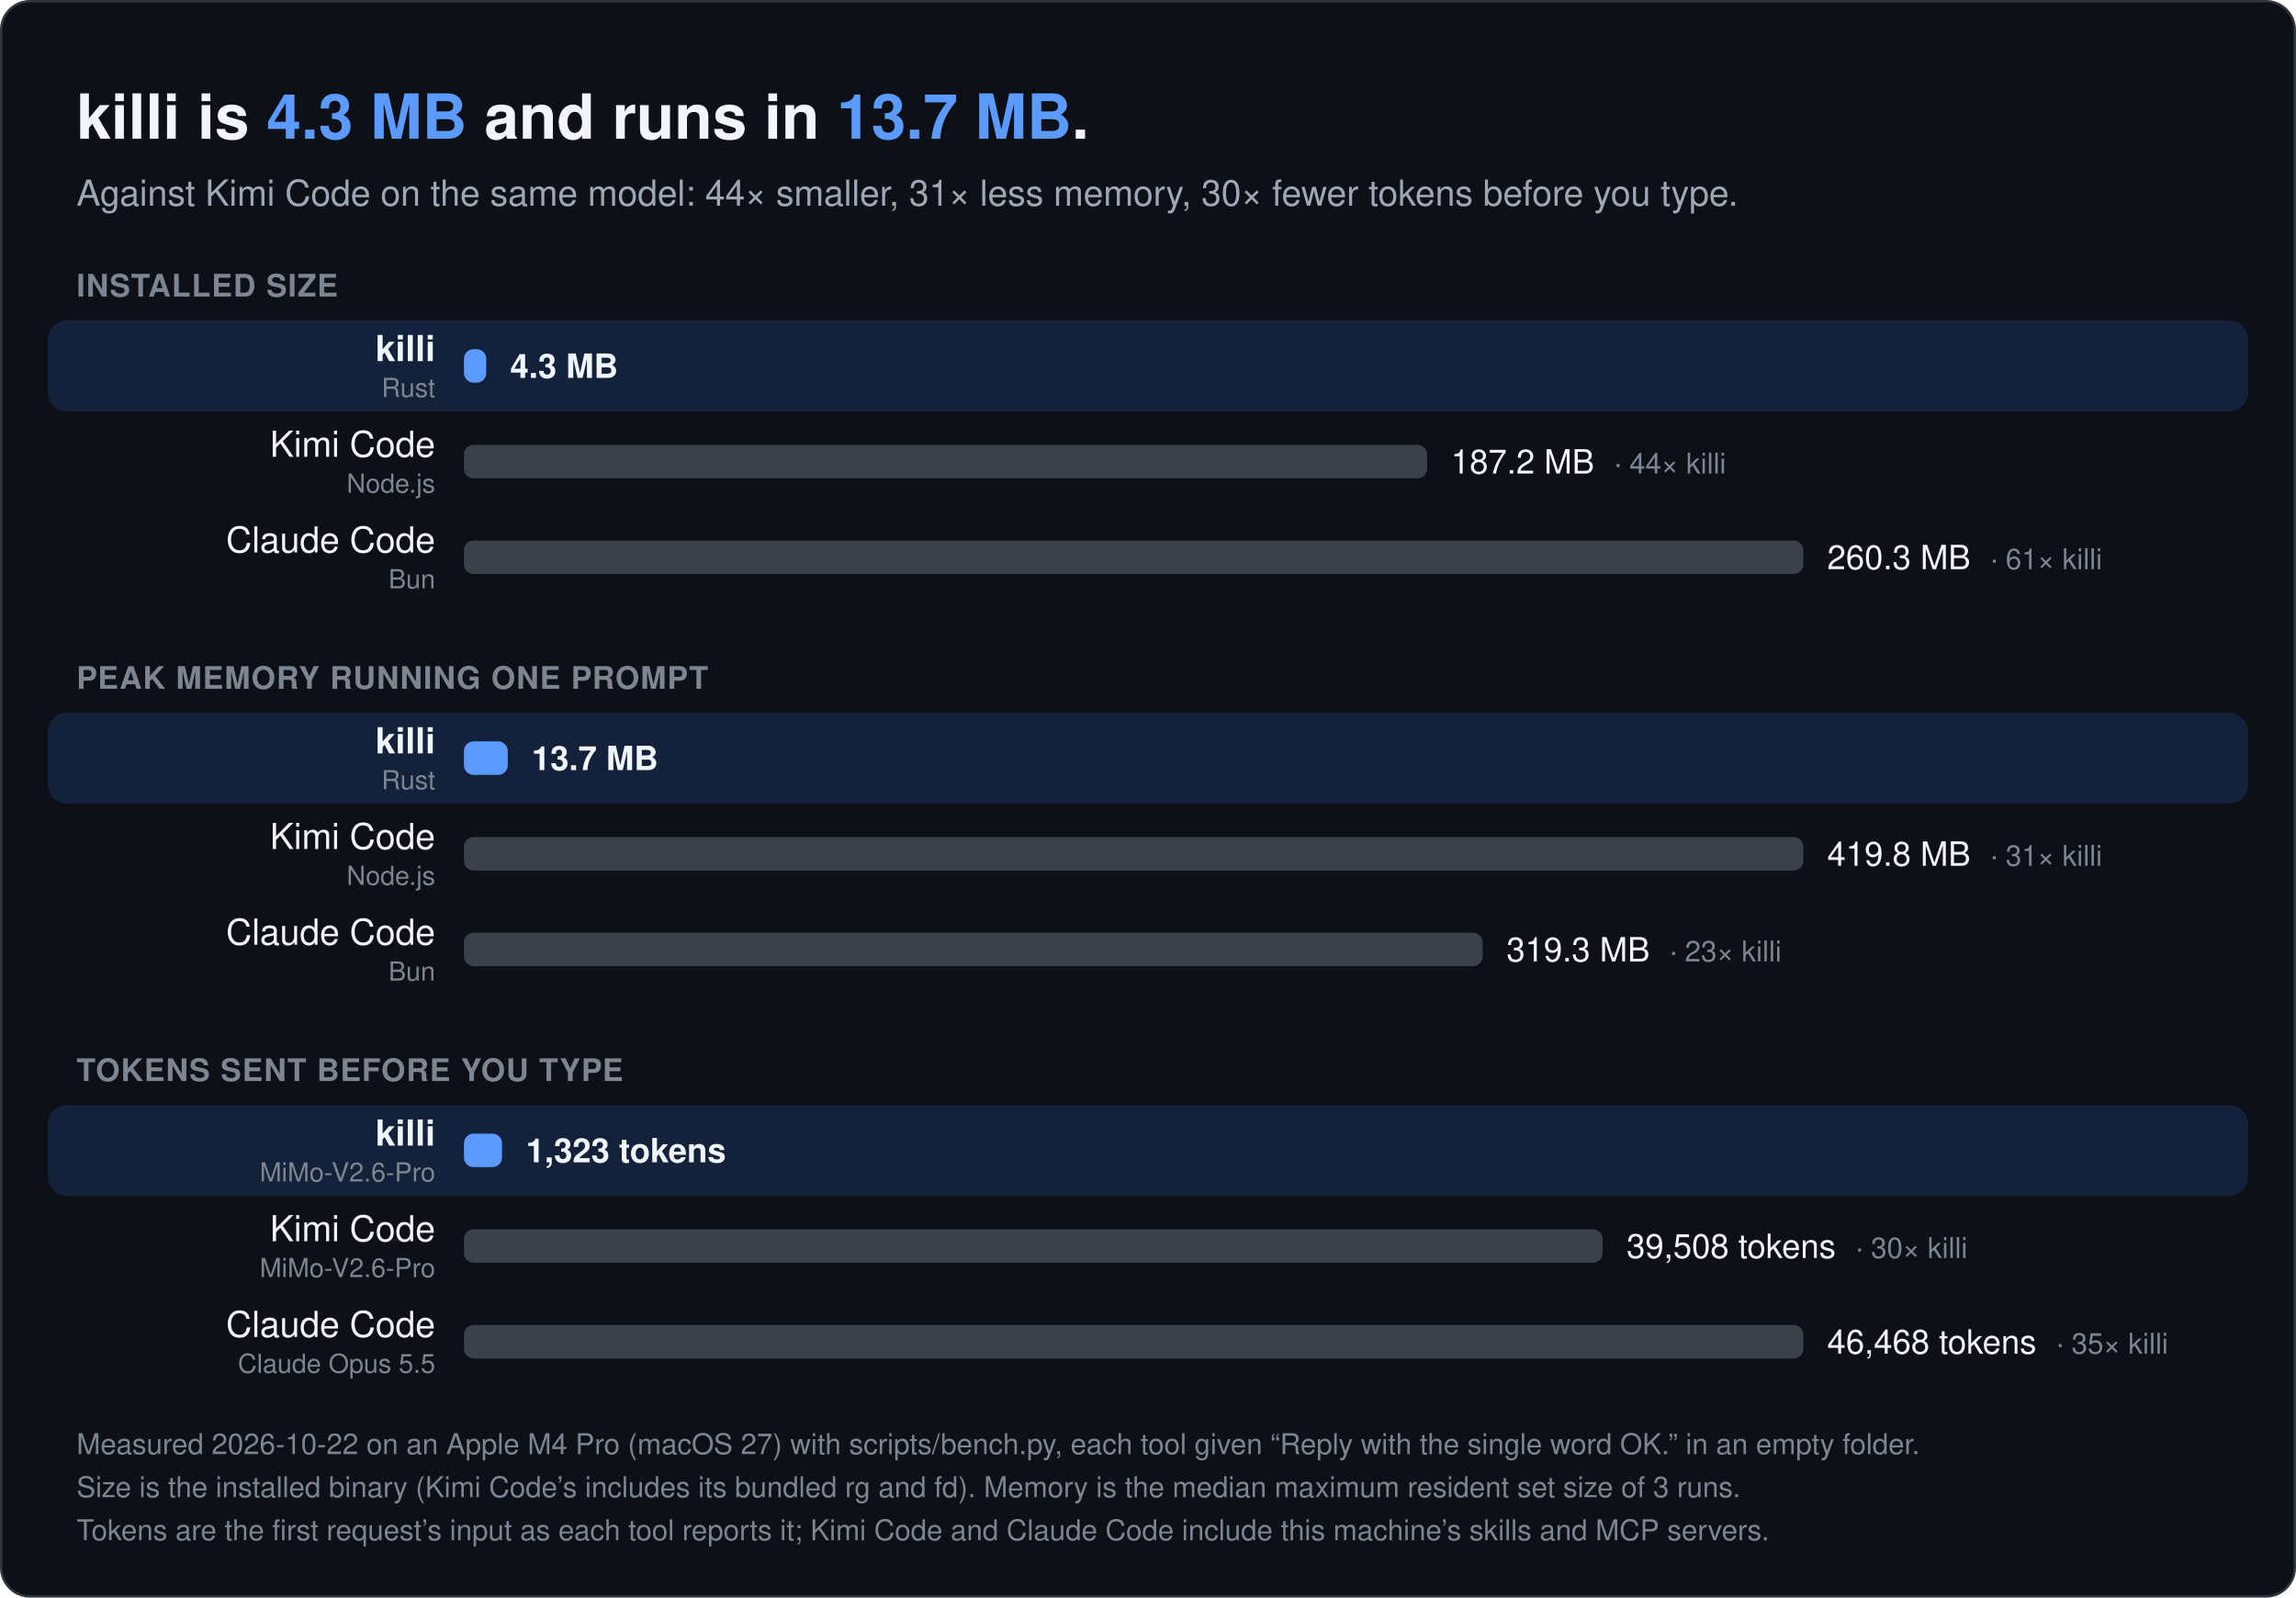
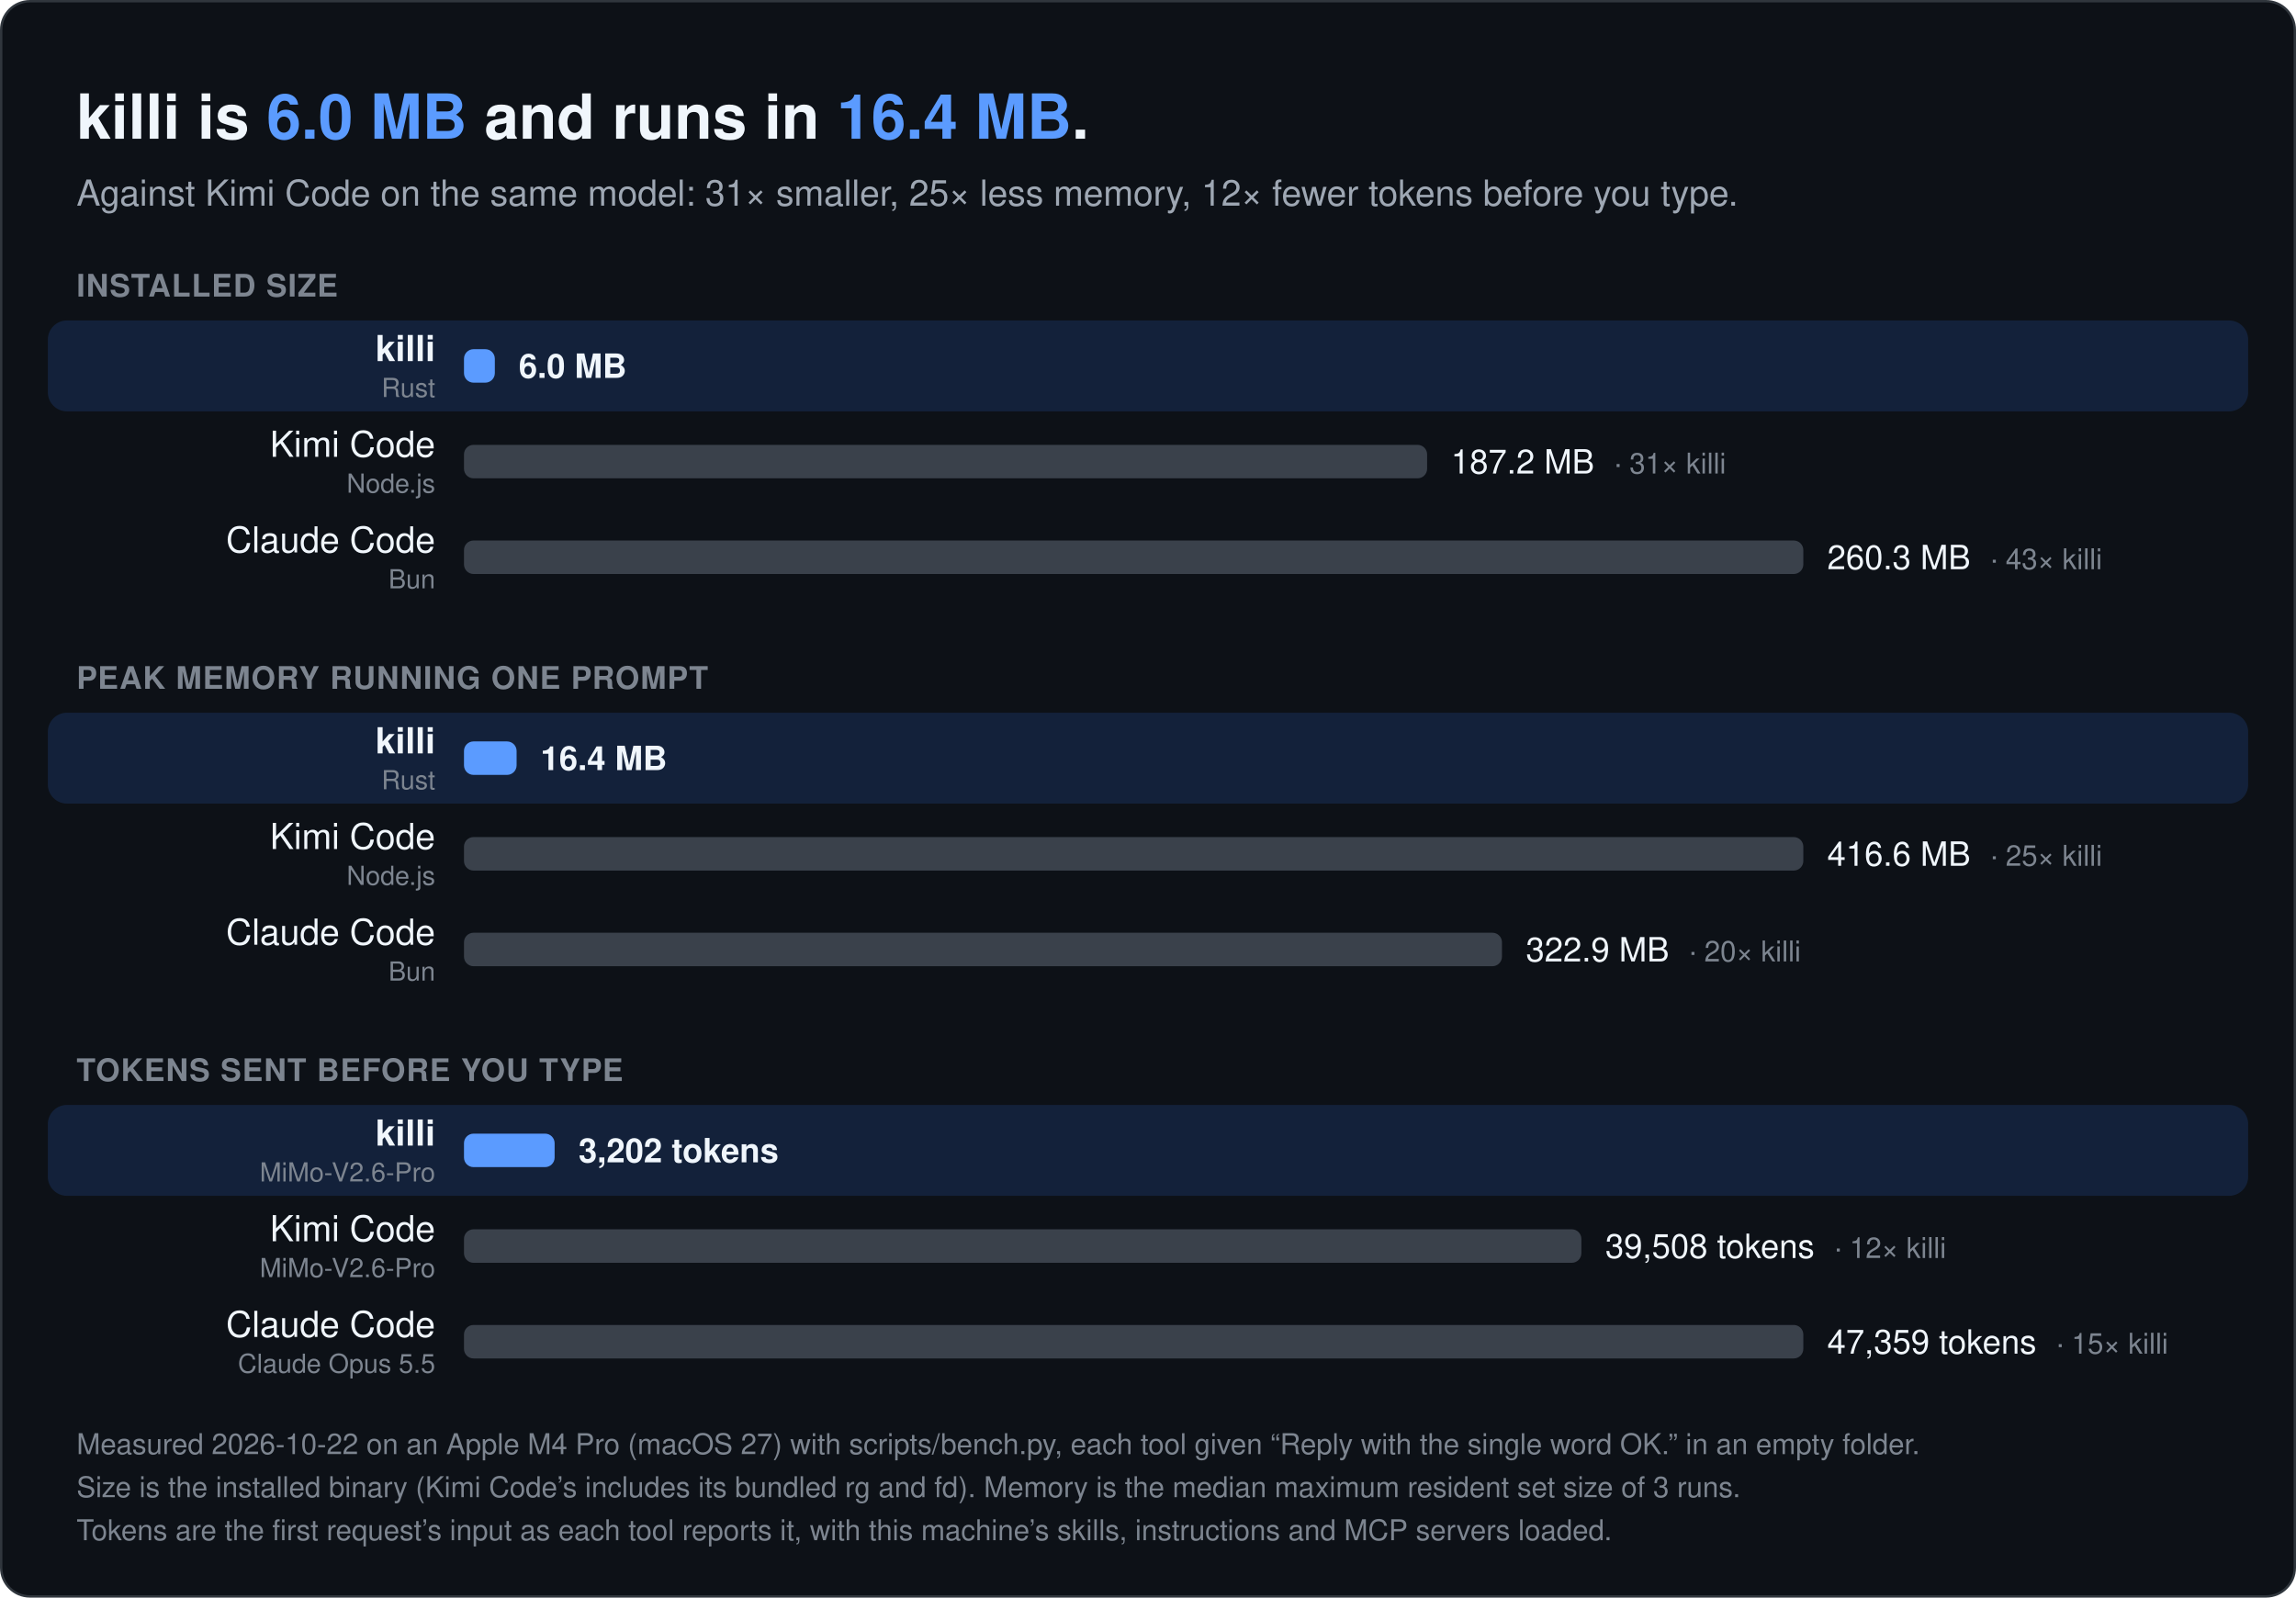
- <svg xmlns="http://www.w3.org/2000/svg" width="960" height="668" viewBox="0 0 960 668" font-family="-apple-system, BlinkMacSystemFont, 'Segoe UI', Helvetica, Arial, sans-serif" role="img" aria-label="killi 4.3 MB installed, 13.7 MB memory, 1,323 tokens; Kimi Code 187.2 MB installed, 419.8 MB memory, 39,508 tokens; Claude Code 260.3 MB installed, 319.3 MB memory, 46,468 tokens">
+ <svg xmlns="http://www.w3.org/2000/svg" width="960" height="668" viewBox="0 0 960 668" font-family="-apple-system, BlinkMacSystemFont, 'Segoe UI', Helvetica, Arial, sans-serif" role="img" aria-label="killi 6.0 MB installed, 16.4 MB memory, 3,202 tokens; Kimi Code 187.2 MB installed, 416.6 MB memory, 39,508 tokens; Claude Code 260.3 MB installed, 322.9 MB memory, 47,359 tokens">
  <rect x="0.5" y="0.5" width="959" height="667" rx="12" fill="#0d1117" stroke="#30363d" />
-   <text x="32" y="58" font-size="26" font-weight="700" fill="#f0f6fc">killi is <tspan fill="#5b9bff">4.3 MB</tspan> and runs in <tspan fill="#5b9bff">13.7 MB</tspan>.</text>
-   <text x="32" y="86" font-size="15" fill="#9ea7b3">Against Kimi Code on the same model: 44× smaller, 31× less memory, 30× fewer tokens before you type.</text>
+   <text x="32" y="58" font-size="26" font-weight="700" fill="#f0f6fc">killi is <tspan fill="#5b9bff">6.0 MB</tspan> and runs in <tspan fill="#5b9bff">16.4 MB</tspan>.</text>
+   <text x="32" y="86" font-size="15" fill="#9ea7b3">Against Kimi Code on the same model: 31× smaller, 25× less memory, 12× fewer tokens before you type.</text>
  <text x="32" y="124" font-size="13" font-weight="700" fill="#7d8590" letter-spacing="0.4">INSTALLED SIZE</text>
  <rect x="20" y="134" width="920" height="38" rx="8" fill="#13213a" />
  <text x="182" y="151" font-size="15" font-weight="700" fill="#f0f6fc" text-anchor="end">killi</text>
  <text x="182" y="166" font-size="11" fill="#7d8590" text-anchor="end">Rust</text>
-   <rect x="194" y="146" width="9.3" height="14" rx="4" fill="#5b9bff" />
-   <text x="213.3" y="158" font-size="14" font-weight="700" fill="#f0f6fc">4.3 MB</text>
+   <rect x="194" y="146" width="12.9" height="14" rx="4" fill="#5b9bff" />
+   <text x="216.9" y="158" font-size="14" font-weight="700" fill="#f0f6fc">6.0 MB</text>
  <text x="182" y="191" font-size="15" font-weight="500" fill="#f0f6fc" text-anchor="end">Kimi Code</text>
  <text x="182" y="206" font-size="11" fill="#7d8590" text-anchor="end">Node.js</text>
  <rect x="194" y="186" width="402.7" height="14" rx="4" fill="#3a414b" />
-   <text x="606.7" y="198" font-size="14" font-weight="500" fill="#f0f6fc">187.2 MB<tspan dx="8" font-size="12" font-weight="400" fill="#7d8590">· 44× killi</tspan>
+   <text x="606.7" y="198" font-size="14" font-weight="500" fill="#f0f6fc">187.2 MB<tspan dx="8" font-size="12" font-weight="400" fill="#7d8590">· 31× killi</tspan>
  </text>
  <text x="182" y="231" font-size="15" font-weight="500" fill="#f0f6fc" text-anchor="end">Claude Code</text>
  <text x="182" y="246" font-size="11" fill="#7d8590" text-anchor="end">Bun</text>
  <rect x="194" y="226" width="560.0" height="14" rx="4" fill="#3a414b" />
-   <text x="764.0" y="238" font-size="14" font-weight="500" fill="#f0f6fc">260.3 MB<tspan dx="8" font-size="12" font-weight="400" fill="#7d8590">· 61× killi</tspan>
+   <text x="764.0" y="238" font-size="14" font-weight="500" fill="#f0f6fc">260.3 MB<tspan dx="8" font-size="12" font-weight="400" fill="#7d8590">· 43× killi</tspan>
  </text>
  <text x="32" y="288" font-size="13" font-weight="700" fill="#7d8590" letter-spacing="0.4">PEAK MEMORY RUNNING ONE PROMPT</text>
  <rect x="20" y="298" width="920" height="38" rx="8" fill="#13213a" />
  <text x="182" y="315" font-size="15" font-weight="700" fill="#f0f6fc" text-anchor="end">killi</text>
  <text x="182" y="330" font-size="11" fill="#7d8590" text-anchor="end">Rust</text>
-   <rect x="194" y="310" width="18.3" height="14" rx="4" fill="#5b9bff" />
-   <text x="222.3" y="322" font-size="14" font-weight="700" fill="#f0f6fc">13.7 MB</text>
+   <rect x="194" y="310" width="22.0" height="14" rx="4" fill="#5b9bff" />
+   <text x="226.0" y="322" font-size="14" font-weight="700" fill="#f0f6fc">16.4 MB</text>
  <text x="182" y="355" font-size="15" font-weight="500" fill="#f0f6fc" text-anchor="end">Kimi Code</text>
  <text x="182" y="370" font-size="11" fill="#7d8590" text-anchor="end">Node.js</text>
  <rect x="194" y="350" width="560.0" height="14" rx="4" fill="#3a414b" />
-   <text x="764.0" y="362" font-size="14" font-weight="500" fill="#f0f6fc">419.8 MB<tspan dx="8" font-size="12" font-weight="400" fill="#7d8590">· 31× killi</tspan>
+   <text x="764.0" y="362" font-size="14" font-weight="500" fill="#f0f6fc">416.6 MB<tspan dx="8" font-size="12" font-weight="400" fill="#7d8590">· 25× killi</tspan>
  </text>
  <text x="182" y="395" font-size="15" font-weight="500" fill="#f0f6fc" text-anchor="end">Claude Code</text>
  <text x="182" y="410" font-size="11" fill="#7d8590" text-anchor="end">Bun</text>
-   <rect x="194" y="390" width="425.9" height="14" rx="4" fill="#3a414b" />
-   <text x="629.9" y="402" font-size="14" font-weight="500" fill="#f0f6fc">319.3 MB<tspan dx="8" font-size="12" font-weight="400" fill="#7d8590">· 23× killi</tspan>
+   <rect x="194" y="390" width="434.0" height="14" rx="4" fill="#3a414b" />
+   <text x="638.0" y="402" font-size="14" font-weight="500" fill="#f0f6fc">322.9 MB<tspan dx="8" font-size="12" font-weight="400" fill="#7d8590">· 20× killi</tspan>
  </text>
  <text x="32" y="452" font-size="13" font-weight="700" fill="#7d8590" letter-spacing="0.4">TOKENS SENT BEFORE YOU TYPE</text>
  <rect x="20" y="462" width="920" height="38" rx="8" fill="#13213a" />
  <text x="182" y="479" font-size="15" font-weight="700" fill="#f0f6fc" text-anchor="end">killi</text>
  <text x="182" y="494" font-size="11" fill="#7d8590" text-anchor="end">MiMo-V2.6-Pro</text>
-   <rect x="194" y="474" width="15.9" height="14" rx="4" fill="#5b9bff" />
-   <text x="219.9" y="486" font-size="14" font-weight="700" fill="#f0f6fc">1,323 tokens</text>
+   <rect x="194" y="474" width="37.9" height="14" rx="4" fill="#5b9bff" />
+   <text x="241.9" y="486" font-size="14" font-weight="700" fill="#f0f6fc">3,202 tokens</text>
  <text x="182" y="519" font-size="15" font-weight="500" fill="#f0f6fc" text-anchor="end">Kimi Code</text>
  <text x="182" y="534" font-size="11" fill="#7d8590" text-anchor="end">MiMo-V2.6-Pro</text>
-   <rect x="194" y="514" width="476.1" height="14" rx="4" fill="#3a414b" />
-   <text x="680.1" y="526" font-size="14" font-weight="500" fill="#f0f6fc">39,508 tokens<tspan dx="8" font-size="12" font-weight="400" fill="#7d8590">· 30× killi</tspan>
+   <rect x="194" y="514" width="467.2" height="14" rx="4" fill="#3a414b" />
+   <text x="671.2" y="526" font-size="14" font-weight="500" fill="#f0f6fc">39,508 tokens<tspan dx="8" font-size="12" font-weight="400" fill="#7d8590">· 12× killi</tspan>
  </text>
  <text x="182" y="559" font-size="15" font-weight="500" fill="#f0f6fc" text-anchor="end">Claude Code</text>
  <text x="182" y="574" font-size="11" fill="#7d8590" text-anchor="end">Claude Opus 5.5</text>
  <rect x="194" y="554" width="560.0" height="14" rx="4" fill="#3a414b" />
-   <text x="764.0" y="566" font-size="14" font-weight="500" fill="#f0f6fc">46,468 tokens<tspan dx="8" font-size="12" font-weight="400" fill="#7d8590">· 35× killi</tspan>
+   <text x="764.0" y="566" font-size="14" font-weight="500" fill="#f0f6fc">47,359 tokens<tspan dx="8" font-size="12" font-weight="400" fill="#7d8590">· 15× killi</tspan>
  </text>
  <text x="32" y="608" font-size="12" fill="#7d8590">Measured 2026-10-22 on an Apple M4 Pro (macOS 27) with scripts/bench.py, each tool given “Reply with the single word OK.” in an empty folder.</text>
  <text x="32" y="626" font-size="12" fill="#7d8590">Size is the installed binary (Kimi Code’s includes its bundled rg and fd). Memory is the median maximum resident set size of 3 runs.</text>
-   <text x="32" y="644" font-size="12" fill="#7d8590">Tokens are the first request’s input as each tool reports it; Kimi Code and Claude Code include this machine’s skills and MCP servers.</text>
+   <text x="32" y="644" font-size="12" fill="#7d8590">Tokens are the first request’s input as each tool reports it, with this machine’s skills, instructions and MCP servers loaded.</text>
</svg>
